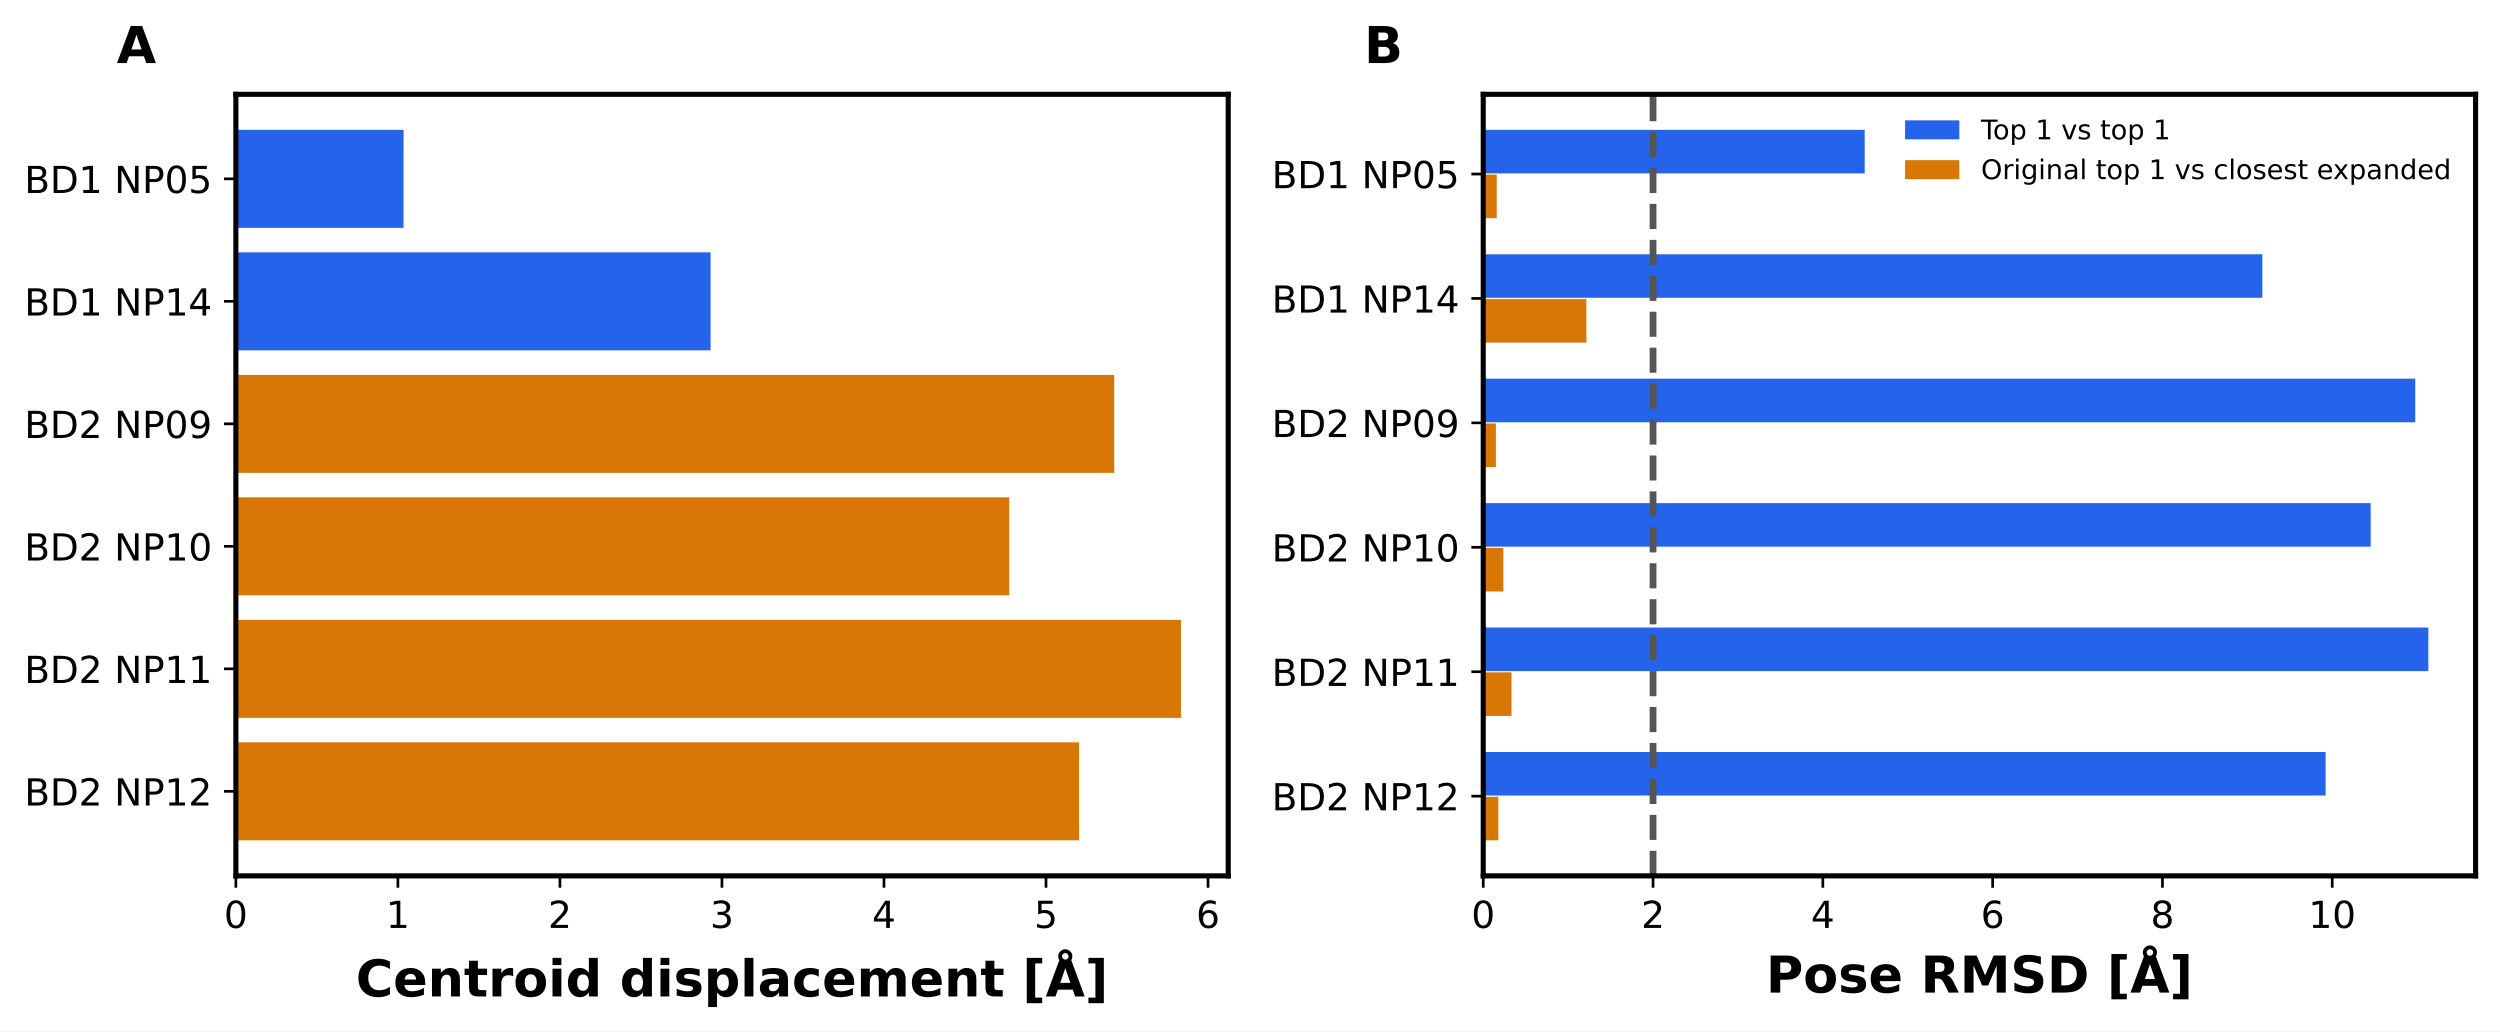
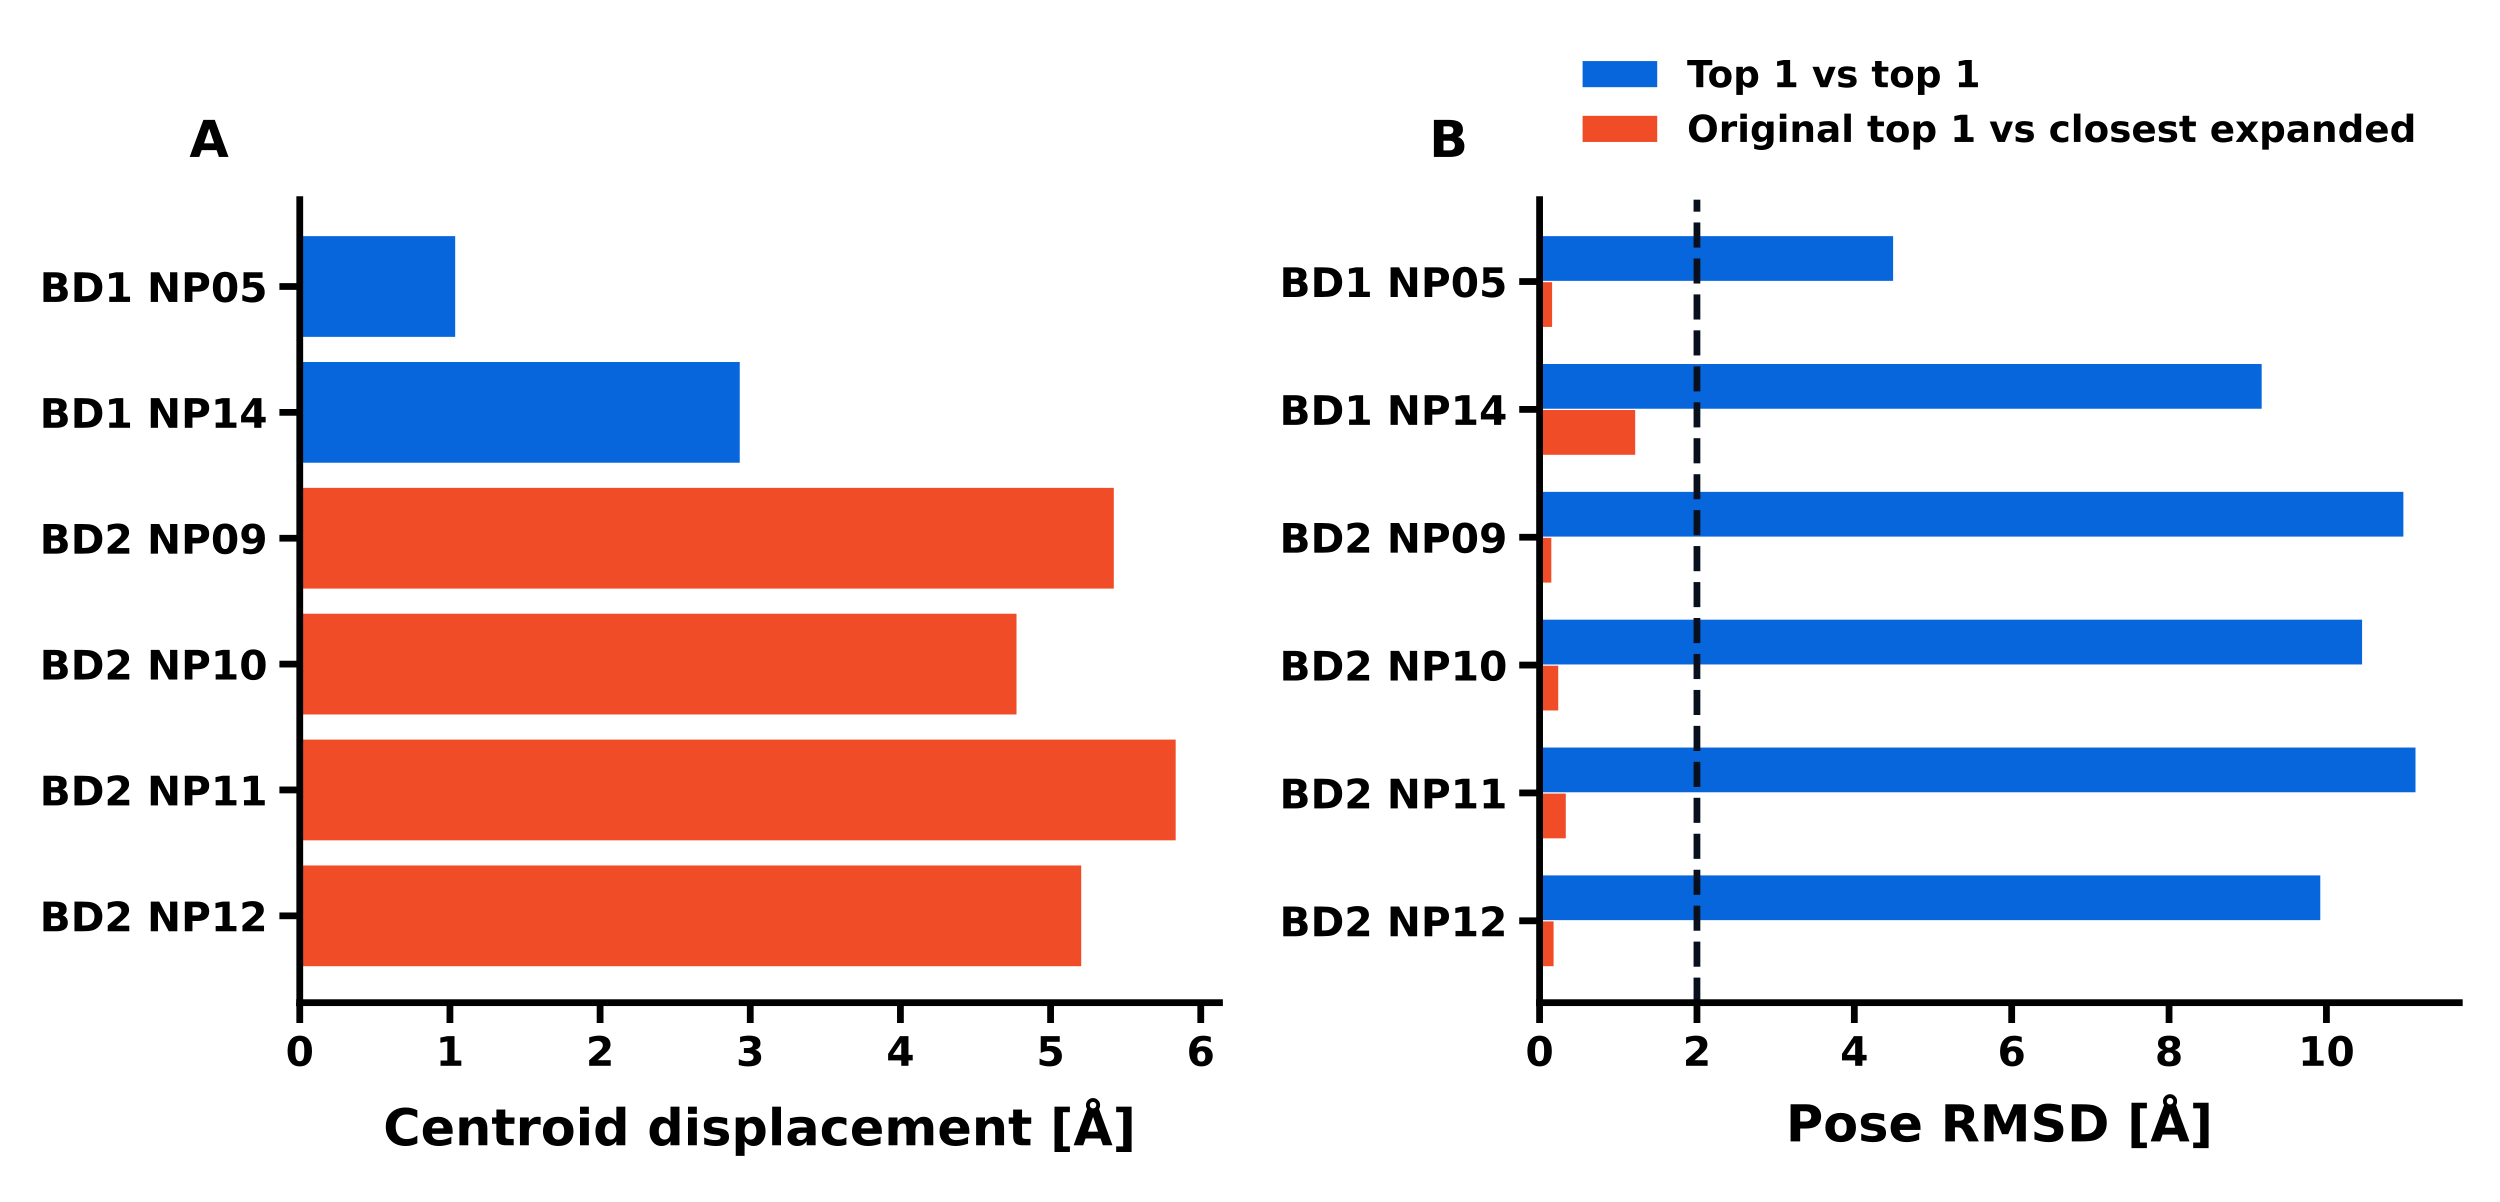
- <svg xmlns="http://www.w3.org/2000/svg" xmlns:xlink="http://www.w3.org/1999/xlink" width="737.391pt" height="304.231pt" viewBox="0 0 737.391 304.231" version="1.1">
+ <svg xmlns="http://www.w3.org/2000/svg" xmlns:xlink="http://www.w3.org/1999/xlink" width="737.008pt" height="354.331pt" viewBox="0 0 737.008 354.331" version="1.1">
  <defs>
    <style type="text/css">*{stroke-linejoin: round; stroke-linecap: butt}</style>
  </defs>
  <g id="figure_1">
    <g id="patch_1">
-       <path d="M 0 304.231  L 737.391 304.231  L 737.391 0  L 0 0  z " style="fill: #ffffff" />
+       <path d="M 0 354.331  L 737.008 354.331  L 737.008 0  L 0 0  z " style="fill: #ffffff" />
    </g>
    <g id="axes_1">
      <g id="patch_2">
-         <path d="M 69.571 258.341  L 362.271 258.341  L 362.271 27.819  L 69.571 27.819  z " style="fill: #ffffff" />
+         <path d="M 88.37 295.591  L 359.504 295.591  L 359.504 58.857  L 88.37 58.857  z " style="fill: #ffffff" />
      </g>
      <g id="patch_3">
-         <path d="M 69.571 38.297  L 119.034 38.297  L 119.034 67.203  L 69.571 67.203  z " clip-path="url(#paabf1b9d5a)" style="fill: #2563eb" />
+         <path d="M 88.37 69.617  L 134.189 69.617  L 134.189 99.302  L 88.37 99.302  z " clip-path="url(#p67771b0835)" style="fill: #0866dd" />
      </g>
      <g id="patch_4">
-         <path d="M 69.571 74.429  L 209.597 74.429  L 209.597 103.335  L 69.571 103.335  z " clip-path="url(#paabf1b9d5a)" style="fill: #2563eb" />
+         <path d="M 88.37 106.723  L 218.079 106.723  L 218.079 136.407  L 88.37 136.407  z " clip-path="url(#p67771b0835)" style="fill: #0866dd" />
      </g>
      <g id="patch_5">
-         <path d="M 69.571 110.561  L 328.643 110.561  L 328.643 139.467  L 69.571 139.467  z " clip-path="url(#paabf1b9d5a)" style="fill: #d97706" />
+         <path d="M 88.37 143.829  L 328.354 143.829  L 328.354 173.513  L 88.37 173.513  z " clip-path="url(#p67771b0835)" style="fill: #f04c28" />
      </g>
      <g id="patch_6">
-         <path d="M 69.571 146.693  L 297.675 146.693  L 297.675 175.599  L 69.571 175.599  z " clip-path="url(#paabf1b9d5a)" style="fill: #d97706" />
+         <path d="M 88.37 180.934  L 299.667 180.934  L 299.667 210.619  L 88.37 210.619  z " clip-path="url(#p67771b0835)" style="fill: #f04c28" />
      </g>
      <g id="patch_7">
-         <path d="M 69.571 182.825  L 348.333 182.825  L 348.333 211.731  L 69.571 211.731  z " clip-path="url(#paabf1b9d5a)" style="fill: #d97706" />
+         <path d="M 88.37 218.04  L 346.593 218.04  L 346.593 247.724  L 88.37 247.724  z " clip-path="url(#p67771b0835)" style="fill: #f04c28" />
      </g>
      <g id="patch_8">
-         <path d="M 69.571 218.957  L 318.273 218.957  L 318.273 247.863  L 69.571 247.863  z " clip-path="url(#paabf1b9d5a)" style="fill: #d97706" />
+         <path d="M 88.37 255.146  L 318.747 255.146  L 318.747 284.83  L 88.37 284.83  z " clip-path="url(#p67771b0835)" style="fill: #f04c28" />
      </g>
      <g id="matplotlib.axis_1">
        <g id="xtick_1">
          <g id="line2d_1">
            <defs>
-               <path id="mcae7ffc91f" d="M 0 0  L 0 3.5  " style="stroke: #000000; stroke-width: 0.8" />
+               <path id="mf77ef48602" d="M 0 0  L 0 6  " style="stroke: #000000; stroke-width: 2" />
            </defs>
            <g>
-               <use xlink:href="#mcae7ffc91f" x="69.571" y="258.341" style="stroke: #000000; stroke-width: 0.8" />
+               <use xlink:href="#mf77ef48602" x="88.37" y="295.591" style="stroke: #000000; stroke-width: 2" />
            </g>
          </g>
          <g id="text_1">
-             <text style="font-size: 11px; font-family: 'DejaVu Sans'; text-anchor: middle" x="69.571" y="273.699" transform="rotate(-0 69.57125 273.6994)">0</text>
+             <text style="font-weight: 700; font-size: 12px; font-family: 'DejaVu Sans'; text-anchor: middle" x="88.37" y="314.209" transform="rotate(-0 88.37 314.2088)">0</text>
          </g>
        </g>
        <g id="xtick_2">
          <g id="line2d_2">
            <g>
-               <use xlink:href="#mcae7ffc91f" x="117.362" y="258.341" style="stroke: #000000; stroke-width: 0.8" />
+               <use xlink:href="#mf77ef48602" x="132.639" y="295.591" style="stroke: #000000; stroke-width: 2" />
            </g>
          </g>
          <g id="text_2">
-             <text style="font-size: 11px; font-family: 'DejaVu Sans'; text-anchor: middle" x="117.362" y="273.699" transform="rotate(-0 117.3617 273.6994)">1</text>
+             <text style="font-weight: 700; font-size: 12px; font-family: 'DejaVu Sans'; text-anchor: middle" x="132.639" y="314.209" transform="rotate(-0 132.6393 314.2088)">1</text>
          </g>
        </g>
        <g id="xtick_3">
          <g id="line2d_3">
            <g>
-               <use xlink:href="#mcae7ffc91f" x="165.152" y="258.341" style="stroke: #000000; stroke-width: 0.8" />
+               <use xlink:href="#mf77ef48602" x="176.909" y="295.591" style="stroke: #000000; stroke-width: 2" />
            </g>
          </g>
          <g id="text_3">
-             <text style="font-size: 11px; font-family: 'DejaVu Sans'; text-anchor: middle" x="165.152" y="273.699" transform="rotate(-0 165.1522 273.6994)">2</text>
+             <text style="font-weight: 700; font-size: 12px; font-family: 'DejaVu Sans'; text-anchor: middle" x="176.909" y="314.209" transform="rotate(-0 176.9086 314.2088)">2</text>
          </g>
        </g>
        <g id="xtick_4">
          <g id="line2d_4">
            <g>
-               <use xlink:href="#mcae7ffc91f" x="212.943" y="258.341" style="stroke: #000000; stroke-width: 0.8" />
+               <use xlink:href="#mf77ef48602" x="221.178" y="295.591" style="stroke: #000000; stroke-width: 2" />
            </g>
          </g>
          <g id="text_4">
-             <text style="font-size: 11px; font-family: 'DejaVu Sans'; text-anchor: middle" x="212.943" y="273.699" transform="rotate(-0 212.9427 273.6994)">3</text>
+             <text style="font-weight: 700; font-size: 12px; font-family: 'DejaVu Sans'; text-anchor: middle" x="221.178" y="314.209" transform="rotate(-0 221.1779 314.2088)">3</text>
          </g>
        </g>
        <g id="xtick_5">
          <g id="line2d_5">
            <g>
-               <use xlink:href="#mcae7ffc91f" x="260.733" y="258.341" style="stroke: #000000; stroke-width: 0.8" />
+               <use xlink:href="#mf77ef48602" x="265.447" y="295.591" style="stroke: #000000; stroke-width: 2" />
            </g>
          </g>
          <g id="text_5">
-             <text style="font-size: 11px; font-family: 'DejaVu Sans'; text-anchor: middle" x="260.733" y="273.699" transform="rotate(-0 260.7332 273.6994)">4</text>
+             <text style="font-weight: 700; font-size: 12px; font-family: 'DejaVu Sans'; text-anchor: middle" x="265.447" y="314.209" transform="rotate(-0 265.4472 314.2088)">4</text>
          </g>
        </g>
        <g id="xtick_6">
          <g id="line2d_6">
            <g>
-               <use xlink:href="#mcae7ffc91f" x="308.524" y="258.341" style="stroke: #000000; stroke-width: 0.8" />
+               <use xlink:href="#mf77ef48602" x="309.716" y="295.591" style="stroke: #000000; stroke-width: 2" />
            </g>
          </g>
          <g id="text_6">
-             <text style="font-size: 11px; font-family: 'DejaVu Sans'; text-anchor: middle" x="308.524" y="273.699" transform="rotate(-0 308.5237 273.6994)">5</text>
+             <text style="font-weight: 700; font-size: 12px; font-family: 'DejaVu Sans'; text-anchor: middle" x="309.716" y="314.209" transform="rotate(-0 309.7165 314.2088)">5</text>
          </g>
        </g>
        <g id="xtick_7">
          <g id="line2d_7">
            <g>
-               <use xlink:href="#mcae7ffc91f" x="356.314" y="258.341" style="stroke: #000000; stroke-width: 0.8" />
+               <use xlink:href="#mf77ef48602" x="353.986" y="295.591" style="stroke: #000000; stroke-width: 2" />
            </g>
          </g>
          <g id="text_7">
-             <text style="font-size: 11px; font-family: 'DejaVu Sans'; text-anchor: middle" x="356.314" y="273.699" transform="rotate(-0 356.3142 273.6994)">6</text>
+             <text style="font-weight: 700; font-size: 12px; font-family: 'DejaVu Sans'; text-anchor: middle" x="353.986" y="314.209" transform="rotate(-0 353.9858 314.2088)">6</text>
          </g>
        </g>
        <g id="text_8">
-           <text style="font-weight: 700; font-size: 15px; font-family: 'DejaVu Sans'; text-anchor: middle" x="215.921" y="293.911" transform="rotate(-0 215.9212 293.9113)">Centroid displacement [Å]</text>
+           <text style="font-weight: 700; font-size: 15px; font-family: 'DejaVu Sans'; text-anchor: middle" x="223.937" y="337.629" transform="rotate(-0 223.937 337.6287)">Centroid displacement [Å]</text>
        </g>
      </g>
      <g id="matplotlib.axis_2">
        <g id="ytick_1">
          <g id="line2d_8">
            <defs>
-               <path id="m4ff31338b4" d="M 0 0  L -3.5 0  " style="stroke: #000000; stroke-width: 0.8" />
+               <path id="m6773fa0feb" d="M 0 0  L -6 0  " style="stroke: #000000; stroke-width: 2" />
            </defs>
            <g>
-               <use xlink:href="#m4ff31338b4" x="69.571" y="52.75" style="stroke: #000000; stroke-width: 0.8" />
+               <use xlink:href="#m6773fa0feb" x="88.37" y="84.46" style="stroke: #000000; stroke-width: 2" />
            </g>
          </g>
          <g id="text_9">
-             <text style="font-size: 11px; font-family: 'DejaVu Sans'; text-anchor: end" x="62.571" y="56.929" transform="rotate(-0 62.57125 56.92882)">BD1 NP05</text>
+             <text style="font-weight: 700; font-size: 12px; font-family: 'DejaVu Sans'; text-anchor: end" x="78.87" y="89.019" transform="rotate(-0 78.87 89.01865)">BD1 NP05</text>
          </g>
        </g>
        <g id="ytick_2">
          <g id="line2d_9">
            <g>
-               <use xlink:href="#m4ff31338b4" x="69.571" y="88.882" style="stroke: #000000; stroke-width: 0.8" />
+               <use xlink:href="#m6773fa0feb" x="88.37" y="121.565" style="stroke: #000000; stroke-width: 2" />
            </g>
          </g>
          <g id="text_10">
-             <text style="font-size: 11px; font-family: 'DejaVu Sans'; text-anchor: end" x="62.571" y="93.061" transform="rotate(-0 62.57125 93.06088)">BD1 NP14</text>
+             <text style="font-weight: 700; font-size: 12px; font-family: 'DejaVu Sans'; text-anchor: end" x="78.87" y="126.124" transform="rotate(-0 78.87 126.1243)">BD1 NP14</text>
          </g>
        </g>
        <g id="ytick_3">
          <g id="line2d_10">
            <g>
-               <use xlink:href="#m4ff31338b4" x="69.571" y="125.014" style="stroke: #000000; stroke-width: 0.8" />
+               <use xlink:href="#m6773fa0feb" x="88.37" y="158.671" style="stroke: #000000; stroke-width: 2" />
            </g>
          </g>
          <g id="text_11">
-             <text style="font-size: 11px; font-family: 'DejaVu Sans'; text-anchor: end" x="62.571" y="129.193" transform="rotate(-0 62.57125 129.1929)">BD2 NP09</text>
+             <text style="font-weight: 700; font-size: 12px; font-family: 'DejaVu Sans'; text-anchor: end" x="78.87" y="163.23" transform="rotate(-0 78.87 163.2299)">BD2 NP09</text>
          </g>
        </g>
        <g id="ytick_4">
          <g id="line2d_11">
            <g>
-               <use xlink:href="#m4ff31338b4" x="69.571" y="161.146" style="stroke: #000000; stroke-width: 0.8" />
+               <use xlink:href="#m6773fa0feb" x="88.37" y="195.777" style="stroke: #000000; stroke-width: 2" />
            </g>
          </g>
          <g id="text_12">
-             <text style="font-size: 11px; font-family: 'DejaVu Sans'; text-anchor: end" x="62.571" y="165.325" transform="rotate(-0 62.57125 165.325)">BD2 NP10</text>
+             <text style="font-weight: 700; font-size: 12px; font-family: 'DejaVu Sans'; text-anchor: end" x="78.87" y="200.336" transform="rotate(-0 78.87 200.3356)">BD2 NP10</text>
          </g>
        </g>
        <g id="ytick_5">
          <g id="line2d_12">
            <g>
-               <use xlink:href="#m4ff31338b4" x="69.571" y="197.278" style="stroke: #000000; stroke-width: 0.8" />
+               <use xlink:href="#m6773fa0feb" x="88.37" y="232.882" style="stroke: #000000; stroke-width: 2" />
            </g>
          </g>
          <g id="text_13">
-             <text style="font-size: 11px; font-family: 'DejaVu Sans'; text-anchor: end" x="62.571" y="201.457" transform="rotate(-0 62.57125 201.4571)">BD2 NP11</text>
+             <text style="font-weight: 700; font-size: 12px; font-family: 'DejaVu Sans'; text-anchor: end" x="78.87" y="237.441" transform="rotate(-0 78.87 237.4412)">BD2 NP11</text>
          </g>
        </g>
        <g id="ytick_6">
          <g id="line2d_13">
            <g>
-               <use xlink:href="#m4ff31338b4" x="69.571" y="233.41" style="stroke: #000000; stroke-width: 0.8" />
+               <use xlink:href="#m6773fa0feb" x="88.37" y="269.988" style="stroke: #000000; stroke-width: 2" />
            </g>
          </g>
          <g id="text_14">
-             <text style="font-size: 11px; font-family: 'DejaVu Sans'; text-anchor: end" x="62.571" y="237.589" transform="rotate(-0 62.57125 237.5891)">BD2 NP12</text>
+             <text style="font-weight: 700; font-size: 12px; font-family: 'DejaVu Sans'; text-anchor: end" x="78.87" y="274.547" transform="rotate(-0 78.87 274.5469)">BD2 NP12</text>
          </g>
        </g>
      </g>
      <g id="patch_9">
-         <path d="M 69.571 258.341  L 69.571 27.819  " style="fill: none; stroke: #000000; stroke-width: 1.5; stroke-linejoin: miter; stroke-linecap: square" />
+         <path d="M 88.37 295.591  L 88.37 58.857  " style="fill: none; stroke: #000000; stroke-width: 2; stroke-linejoin: miter; stroke-linecap: square" />
      </g>
      <g id="patch_10">
-         <path d="M 362.271 258.341  L 362.271 27.819  " style="fill: none; stroke: #000000; stroke-width: 1.5; stroke-linejoin: miter; stroke-linecap: square" />
-       </g>
-       <g id="patch_11">
-         <path d="M 69.571 258.341  L 362.271 258.341  " style="fill: none; stroke: #000000; stroke-width: 1.5; stroke-linejoin: miter; stroke-linecap: square" />
-       </g>
-       <g id="patch_12">
-         <path d="M 69.571 27.819  L 362.271 27.819  " style="fill: none; stroke: #000000; stroke-width: 1.5; stroke-linejoin: miter; stroke-linecap: square" />
+         <path d="M 88.37 295.591  L 359.504 295.591  " style="fill: none; stroke: #000000; stroke-width: 2; stroke-linejoin: miter; stroke-linecap: square" />
      </g>
      <g id="text_15">
-         <text style="font-weight: 700; font-size: 15px; font-family: 'DejaVu Sans'; text-anchor: start" x="34.447" y="18.598" transform="rotate(-0 34.44725 18.59766)">A</text>
+         <text style="font-weight: 700; font-size: 15px; font-family: 'DejaVu Sans'; text-anchor: start" x="55.834" y="46.268" transform="rotate(-0 55.83393 46.2678)">A</text>
      </g>
    </g>
    <g id="axes_2">
+       <g id="patch_11">
+         <path d="M 453.874 295.591  L 725.008 295.591  L 725.008 58.857  L 453.874 58.857  z " style="fill: #ffffff" />
+       </g>
+       <g id="patch_12">
+         <path d="M 453.874 69.617  L 558.096 69.617  L 558.096 82.809  L 453.874 82.809  z " clip-path="url(#p8c5bcdf399)" style="fill: #0866dd" />
+       </g>
      <g id="patch_13">
-         <path d="M 437.491 258.341  L 730.191 258.341  L 730.191 27.819  L 437.491 27.819  z " style="fill: #ffffff" />
+         <path d="M 453.874 107.308  L 666.748 107.308  L 666.748 120.5  L 453.874 120.5  z " clip-path="url(#p8c5bcdf399)" style="fill: #0866dd" />
      </g>
      <g id="patch_14">
-         <path d="M 437.491 38.297  L 550.003 38.297  L 550.003 51.142  L 437.491 51.142  z " clip-path="url(#p6ec05e9f82)" style="fill: #2563eb" />
+         <path d="M 453.874 144.998  L 708.524 144.998  L 708.524 158.19  L 453.874 158.19  z " clip-path="url(#p8c5bcdf399)" style="fill: #0866dd" />
      </g>
      <g id="patch_15">
-         <path d="M 437.491 74.998  L 667.297 74.998  L 667.297 87.844  L 437.491 87.844  z " clip-path="url(#p6ec05e9f82)" style="fill: #2563eb" />
+         <path d="M 453.874 182.689  L 696.346 182.689  L 696.346 195.88  L 453.874 195.88  z " clip-path="url(#p8c5bcdf399)" style="fill: #0866dd" />
      </g>
      <g id="patch_16">
-         <path d="M 437.491 111.7  L 712.397 111.7  L 712.397 124.546  L 437.491 124.546  z " clip-path="url(#p6ec05e9f82)" style="fill: #2563eb" />
+         <path d="M 453.874 220.379  L 712.097 220.379  L 712.097 233.571  L 453.874 233.571  z " clip-path="url(#p8c5bcdf399)" style="fill: #0866dd" />
      </g>
      <g id="patch_17">
-         <path d="M 437.491 148.402  L 699.25 148.402  L 699.25 161.247  L 437.491 161.247  z " clip-path="url(#p6ec05e9f82)" style="fill: #2563eb" />
+         <path d="M 453.874 258.07  L 684.029 258.07  L 684.029 271.261  L 453.874 271.261  z " clip-path="url(#p8c5bcdf399)" style="fill: #0866dd" />
      </g>
      <g id="patch_18">
-         <path d="M 437.491 185.103  L 716.253 185.103  L 716.253 197.949  L 437.491 197.949  z " clip-path="url(#p6ec05e9f82)" style="fill: #2563eb" />
+         <path d="M 453.874 83.186  L 457.562 83.186  L 457.562 96.378  L 453.874 96.378  z " clip-path="url(#p8c5bcdf399)" style="fill: #f04c28" />
      </g>
      <g id="patch_19">
-         <path d="M 437.491 221.805  L 685.953 221.805  L 685.953 234.65  L 437.491 234.65  z " clip-path="url(#p6ec05e9f82)" style="fill: #2563eb" />
+         <path d="M 453.874 120.876  L 482.058 120.876  L 482.058 134.068  L 453.874 134.068  z " clip-path="url(#p8c5bcdf399)" style="fill: #f04c28" />
      </g>
      <g id="patch_20">
-         <path d="M 437.491 51.509  L 441.473 51.509  L 441.473 64.355  L 437.491 64.355  z " clip-path="url(#p6ec05e9f82)" style="fill: #d97706" />
+         <path d="M 453.874 158.567  L 457.33 158.567  L 457.33 171.759  L 453.874 171.759  z " clip-path="url(#p8c5bcdf399)" style="fill: #f04c28" />
      </g>
      <g id="patch_21">
-         <path d="M 437.491 88.211  L 467.917 88.211  L 467.917 101.057  L 437.491 101.057  z " clip-path="url(#p6ec05e9f82)" style="fill: #d97706" />
+         <path d="M 453.874 196.257  L 459.371 196.257  L 459.371 209.449  L 453.874 209.449  z " clip-path="url(#p8c5bcdf399)" style="fill: #f04c28" />
      </g>
      <g id="patch_22">
-         <path d="M 437.491 124.913  L 441.222 124.913  L 441.222 137.758  L 437.491 137.758  z " clip-path="url(#p6ec05e9f82)" style="fill: #d97706" />
+         <path d="M 453.874 233.948  L 461.598 233.948  L 461.598 247.14  L 453.874 247.14  z " clip-path="url(#p8c5bcdf399)" style="fill: #f04c28" />
      </g>
      <g id="patch_23">
-         <path d="M 437.491 161.614  L 443.426 161.614  L 443.426 174.46  L 437.491 174.46  z " clip-path="url(#p6ec05e9f82)" style="fill: #d97706" />
-       </g>
-       <g id="patch_24">
-         <path d="M 437.491 198.316  L 445.83 198.316  L 445.83 211.161  L 437.491 211.161  z " clip-path="url(#p6ec05e9f82)" style="fill: #d97706" />
-       </g>
-       <g id="patch_25">
-         <path d="M 437.491 235.017  L 441.949 235.017  L 441.949 247.863  L 437.491 247.863  z " clip-path="url(#p6ec05e9f82)" style="fill: #d97706" />
+         <path d="M 453.874 271.638  L 458.003 271.638  L 458.003 284.83  L 453.874 284.83  z " clip-path="url(#p8c5bcdf399)" style="fill: #f04c28" />
      </g>
      <g id="matplotlib.axis_3">
        <g id="xtick_8">
          <g id="line2d_14">
            <g>
-               <use xlink:href="#mcae7ffc91f" x="437.491" y="258.341" style="stroke: #000000; stroke-width: 0.8" />
+               <use xlink:href="#mf77ef48602" x="453.874" y="295.591" style="stroke: #000000; stroke-width: 2" />
            </g>
          </g>
          <g id="text_16">
-             <text style="font-size: 11px; font-family: 'DejaVu Sans'; text-anchor: middle" x="437.491" y="273.699" transform="rotate(-0 437.4912 273.6994)">0</text>
+             <text style="font-weight: 700; font-size: 12px; font-family: 'DejaVu Sans'; text-anchor: middle" x="453.874" y="314.209" transform="rotate(-0 453.8739 314.2088)">0</text>
          </g>
        </g>
        <g id="xtick_9">
          <g id="line2d_15">
            <g>
-               <use xlink:href="#mcae7ffc91f" x="487.574" y="258.341" style="stroke: #000000; stroke-width: 0.8" />
+               <use xlink:href="#mf77ef48602" x="500.267" y="295.591" style="stroke: #000000; stroke-width: 2" />
            </g>
          </g>
          <g id="text_17">
-             <text style="font-size: 11px; font-family: 'DejaVu Sans'; text-anchor: middle" x="487.574" y="273.699" transform="rotate(-0 487.5742 273.6994)">2</text>
+             <text style="font-weight: 700; font-size: 12px; font-family: 'DejaVu Sans'; text-anchor: middle" x="500.267" y="314.209" transform="rotate(-0 500.2668 314.2088)">2</text>
          </g>
        </g>
        <g id="xtick_10">
          <g id="line2d_16">
            <g>
-               <use xlink:href="#mcae7ffc91f" x="537.657" y="258.341" style="stroke: #000000; stroke-width: 0.8" />
+               <use xlink:href="#mf77ef48602" x="546.66" y="295.591" style="stroke: #000000; stroke-width: 2" />
            </g>
          </g>
          <g id="text_18">
-             <text style="font-size: 11px; font-family: 'DejaVu Sans'; text-anchor: middle" x="537.657" y="273.699" transform="rotate(-0 537.6572 273.6994)">4</text>
+             <text style="font-weight: 700; font-size: 12px; font-family: 'DejaVu Sans'; text-anchor: middle" x="546.66" y="314.209" transform="rotate(-0 546.6597 314.2088)">4</text>
          </g>
        </g>
        <g id="xtick_11">
          <g id="line2d_17">
            <g>
-               <use xlink:href="#mcae7ffc91f" x="587.74" y="258.341" style="stroke: #000000; stroke-width: 0.8" />
+               <use xlink:href="#mf77ef48602" x="593.053" y="295.591" style="stroke: #000000; stroke-width: 2" />
            </g>
          </g>
          <g id="text_19">
-             <text style="font-size: 11px; font-family: 'DejaVu Sans'; text-anchor: middle" x="587.74" y="273.699" transform="rotate(-0 587.7402 273.6994)">6</text>
+             <text style="font-weight: 700; font-size: 12px; font-family: 'DejaVu Sans'; text-anchor: middle" x="593.053" y="314.209" transform="rotate(-0 593.0526 314.2088)">6</text>
          </g>
        </g>
        <g id="xtick_12">
          <g id="line2d_18">
            <g>
-               <use xlink:href="#mcae7ffc91f" x="637.823" y="258.341" style="stroke: #000000; stroke-width: 0.8" />
+               <use xlink:href="#mf77ef48602" x="639.445" y="295.591" style="stroke: #000000; stroke-width: 2" />
            </g>
          </g>
          <g id="text_20">
-             <text style="font-size: 11px; font-family: 'DejaVu Sans'; text-anchor: middle" x="637.823" y="273.699" transform="rotate(-0 637.8232 273.6994)">8</text>
+             <text style="font-weight: 700; font-size: 12px; font-family: 'DejaVu Sans'; text-anchor: middle" x="639.445" y="314.209" transform="rotate(-0 639.4455 314.2088)">8</text>
          </g>
        </g>
        <g id="xtick_13">
          <g id="line2d_19">
            <g>
-               <use xlink:href="#mcae7ffc91f" x="687.906" y="258.341" style="stroke: #000000; stroke-width: 0.8" />
+               <use xlink:href="#mf77ef48602" x="685.838" y="295.591" style="stroke: #000000; stroke-width: 2" />
            </g>
          </g>
          <g id="text_21">
-             <text style="font-size: 11px; font-family: 'DejaVu Sans'; text-anchor: middle" x="687.906" y="273.699" transform="rotate(-0 687.9062 273.6994)">10</text>
+             <text style="font-weight: 700; font-size: 12px; font-family: 'DejaVu Sans'; text-anchor: middle" x="685.838" y="314.209" transform="rotate(-0 685.8384 314.2088)">10</text>
          </g>
        </g>
        <g id="text_22">
-           <text style="font-weight: 700; font-size: 15px; font-family: 'DejaVu Sans'; text-anchor: middle" x="583.841" y="292.77" transform="rotate(-0 583.8412 292.7699)">Pose RMSD [Å]</text>
+           <text style="font-weight: 700; font-size: 15px; font-family: 'DejaVu Sans'; text-anchor: middle" x="589.441" y="336.487" transform="rotate(-0 589.4409 336.4873)">Pose RMSD [Å]</text>
        </g>
      </g>
      <g id="matplotlib.axis_4">
        <g id="ytick_7">
          <g id="line2d_20">
            <g>
-               <use xlink:href="#m4ff31338b4" x="437.491" y="51.326" style="stroke: #000000; stroke-width: 0.8" />
+               <use xlink:href="#m6773fa0feb" x="453.874" y="82.997" style="stroke: #000000; stroke-width: 2" />
            </g>
          </g>
          <g id="text_23">
-             <text style="font-size: 11px; font-family: 'DejaVu Sans'; text-anchor: end" x="430.491" y="55.505" transform="rotate(-0 430.4912 55.50505)">BD1 NP05</text>
+             <text style="font-weight: 700; font-size: 12px; font-family: 'DejaVu Sans'; text-anchor: end" x="444.374" y="87.557" transform="rotate(-0 444.3739 87.55652)">BD1 NP05</text>
          </g>
        </g>
        <g id="ytick_8">
          <g id="line2d_21">
            <g>
-               <use xlink:href="#m4ff31338b4" x="437.491" y="88.027" style="stroke: #000000; stroke-width: 0.8" />
+               <use xlink:href="#m6773fa0feb" x="453.874" y="120.688" style="stroke: #000000; stroke-width: 2" />
            </g>
          </g>
          <g id="text_24">
-             <text style="font-size: 11px; font-family: 'DejaVu Sans'; text-anchor: end" x="430.491" y="92.207" transform="rotate(-0 430.4912 92.20663)">BD1 NP14</text>
+             <text style="font-weight: 700; font-size: 12px; font-family: 'DejaVu Sans'; text-anchor: end" x="444.374" y="125.247" transform="rotate(-0 444.3739 125.247)">BD1 NP14</text>
          </g>
        </g>
        <g id="ytick_9">
          <g id="line2d_22">
            <g>
-               <use xlink:href="#m4ff31338b4" x="437.491" y="124.729" style="stroke: #000000; stroke-width: 0.8" />
+               <use xlink:href="#m6773fa0feb" x="453.874" y="158.378" style="stroke: #000000; stroke-width: 2" />
            </g>
          </g>
          <g id="text_25">
-             <text style="font-size: 11px; font-family: 'DejaVu Sans'; text-anchor: end" x="430.491" y="128.908" transform="rotate(-0 430.4912 128.9082)">BD2 NP09</text>
+             <text style="font-weight: 700; font-size: 12px; font-family: 'DejaVu Sans'; text-anchor: end" x="444.374" y="162.938" transform="rotate(-0 444.3739 162.9375)">BD2 NP09</text>
          </g>
        </g>
        <g id="ytick_10">
          <g id="line2d_23">
            <g>
-               <use xlink:href="#m4ff31338b4" x="437.491" y="161.431" style="stroke: #000000; stroke-width: 0.8" />
+               <use xlink:href="#m6773fa0feb" x="453.874" y="196.069" style="stroke: #000000; stroke-width: 2" />
            </g>
          </g>
          <g id="text_26">
-             <text style="font-size: 11px; font-family: 'DejaVu Sans'; text-anchor: end" x="430.491" y="165.61" transform="rotate(-0 430.4912 165.6098)">BD2 NP10</text>
+             <text style="font-weight: 700; font-size: 12px; font-family: 'DejaVu Sans'; text-anchor: end" x="444.374" y="200.628" transform="rotate(-0 444.3739 200.628)">BD2 NP10</text>
          </g>
        </g>
        <g id="ytick_11">
          <g id="line2d_24">
            <g>
-               <use xlink:href="#m4ff31338b4" x="437.491" y="198.132" style="stroke: #000000; stroke-width: 0.8" />
+               <use xlink:href="#m6773fa0feb" x="453.874" y="233.759" style="stroke: #000000; stroke-width: 2" />
            </g>
          </g>
          <g id="text_27">
-             <text style="font-size: 11px; font-family: 'DejaVu Sans'; text-anchor: end" x="430.491" y="202.311" transform="rotate(-0 430.4912 202.3113)">BD2 NP11</text>
+             <text style="font-weight: 700; font-size: 12px; font-family: 'DejaVu Sans'; text-anchor: end" x="444.374" y="238.319" transform="rotate(-0 444.3739 238.3185)">BD2 NP11</text>
          </g>
        </g>
        <g id="ytick_12">
          <g id="line2d_25">
            <g>
-               <use xlink:href="#m4ff31338b4" x="437.491" y="234.834" style="stroke: #000000; stroke-width: 0.8" />
+               <use xlink:href="#m6773fa0feb" x="453.874" y="271.45" style="stroke: #000000; stroke-width: 2" />
            </g>
          </g>
          <g id="text_28">
-             <text style="font-size: 11px; font-family: 'DejaVu Sans'; text-anchor: end" x="430.491" y="239.013" transform="rotate(-0 430.4912 239.0129)">BD2 NP12</text>
+             <text style="font-weight: 700; font-size: 12px; font-family: 'DejaVu Sans'; text-anchor: end" x="444.374" y="276.009" transform="rotate(-0 444.3739 276.009)">BD2 NP12</text>
          </g>
        </g>
      </g>
      <g id="line2d_26">
-         <path d="M 487.574 258.341  L 487.574 27.819  " clip-path="url(#p6ec05e9f82)" style="fill: none; stroke-dasharray: 7.4,3.2; stroke-dashoffset: 0; stroke: #555555; stroke-width: 2" />
-       </g>
-       <g id="patch_26">
-         <path d="M 437.491 258.341  L 437.491 27.819  " style="fill: none; stroke: #000000; stroke-width: 1.5; stroke-linejoin: miter; stroke-linecap: square" />
-       </g>
-       <g id="patch_27">
-         <path d="M 730.191 258.341  L 730.191 27.819  " style="fill: none; stroke: #000000; stroke-width: 1.5; stroke-linejoin: miter; stroke-linecap: square" />
-       </g>
-       <g id="patch_28">
-         <path d="M 437.491 258.341  L 730.191 258.341  " style="fill: none; stroke: #000000; stroke-width: 1.5; stroke-linejoin: miter; stroke-linecap: square" />
-       </g>
-       <g id="patch_29">
-         <path d="M 437.491 27.819  L 730.191 27.819  " style="fill: none; stroke: #000000; stroke-width: 1.5; stroke-linejoin: miter; stroke-linecap: square" />
+         <path d="M 500.267 295.591  L 500.267 58.857  " clip-path="url(#p8c5bcdf399)" style="fill: none; stroke-dasharray: 7.4,3.2; stroke-dashoffset: 0; stroke: #080f1d; stroke-width: 2" />
+       </g>
+       <g id="patch_24">
+         <path d="M 453.874 295.591  L 453.874 58.857  " style="fill: none; stroke: #000000; stroke-width: 2; stroke-linejoin: miter; stroke-linecap: square" />
+       </g>
+       <g id="patch_25">
+         <path d="M 453.874 295.591  L 725.008 295.591  " style="fill: none; stroke: #000000; stroke-width: 2; stroke-linejoin: miter; stroke-linecap: square" />
      </g>
      <g id="text_29">
-         <text style="font-weight: 700; font-size: 15px; font-family: 'DejaVu Sans'; text-anchor: start" x="402.367" y="18.598" transform="rotate(-0 402.3673 18.59766)">B</text>
+         <text style="font-weight: 700; font-size: 15px; font-family: 'DejaVu Sans'; text-anchor: start" x="421.338" y="46.268" transform="rotate(-0 421.3379 46.2678)">B</text>
      </g>
      <g id="legend_1">
-         <g id="patch_30">
-           <path d="M 561.913 41.097  L 577.913 41.097  L 577.913 35.497  L 561.913 35.497  z " style="fill: #2563eb" />
+         <g id="patch_26">
+           <path d="M 466.553 25.702  L 488.553 25.702  L 488.553 18.002  L 466.553 18.002  z " style="fill: #0866dd" />
        </g>
        <g id="text_30">
-           <text style="font-size: 8px; font-family: 'DejaVu Sans'; text-anchor: start" x="584.312" y="41.097" transform="rotate(-0 584.3125 41.09731)">Top 1 vs top 1</text>
-         </g>
-         <g id="patch_31">
-           <path d="M 561.913 52.84  L 577.913 52.84  L 577.913 47.24  L 561.913 47.24  z " style="fill: #d97706" />
+           <text style="font-weight: 700; font-size: 11px; font-family: 'DejaVu Sans'; text-anchor: start" x="497.353" y="25.702" transform="rotate(-0 497.3529 25.70248)">Top 1 vs top 1</text>
+         </g>
+         <g id="patch_27">
+           <path d="M 466.553 41.848  L 488.553 41.848  L 488.553 34.148  L 466.553 34.148  z " style="fill: #f04c28" />
        </g>
        <g id="text_31">
-           <text style="font-size: 8px; font-family: 'DejaVu Sans'; text-anchor: start" x="584.312" y="52.84" transform="rotate(-0 584.3125 52.83981)">Original top 1 vs closest expanded</text>
+           <text style="font-weight: 700; font-size: 11px; font-family: 'DejaVu Sans'; text-anchor: start" x="497.353" y="41.848" transform="rotate(-0 497.3529 41.84842)">Original top 1 vs closest expanded</text>
        </g>
      </g>
    </g>
  </g>
  <defs>
-     <clipPath id="paabf1b9d5a">
-       <rect x="69.571" y="27.819" width="292.7" height="230.523" />
+     <clipPath id="p67771b0835">
+       <rect x="88.37" y="58.857" width="271.134" height="236.734" />
    </clipPath>
-     <clipPath id="p6ec05e9f82">
-       <rect x="437.491" y="27.819" width="292.7" height="230.523" />
+     <clipPath id="p8c5bcdf399">
+       <rect x="453.874" y="58.857" width="271.134" height="236.734" />
    </clipPath>
  </defs>
</svg>
